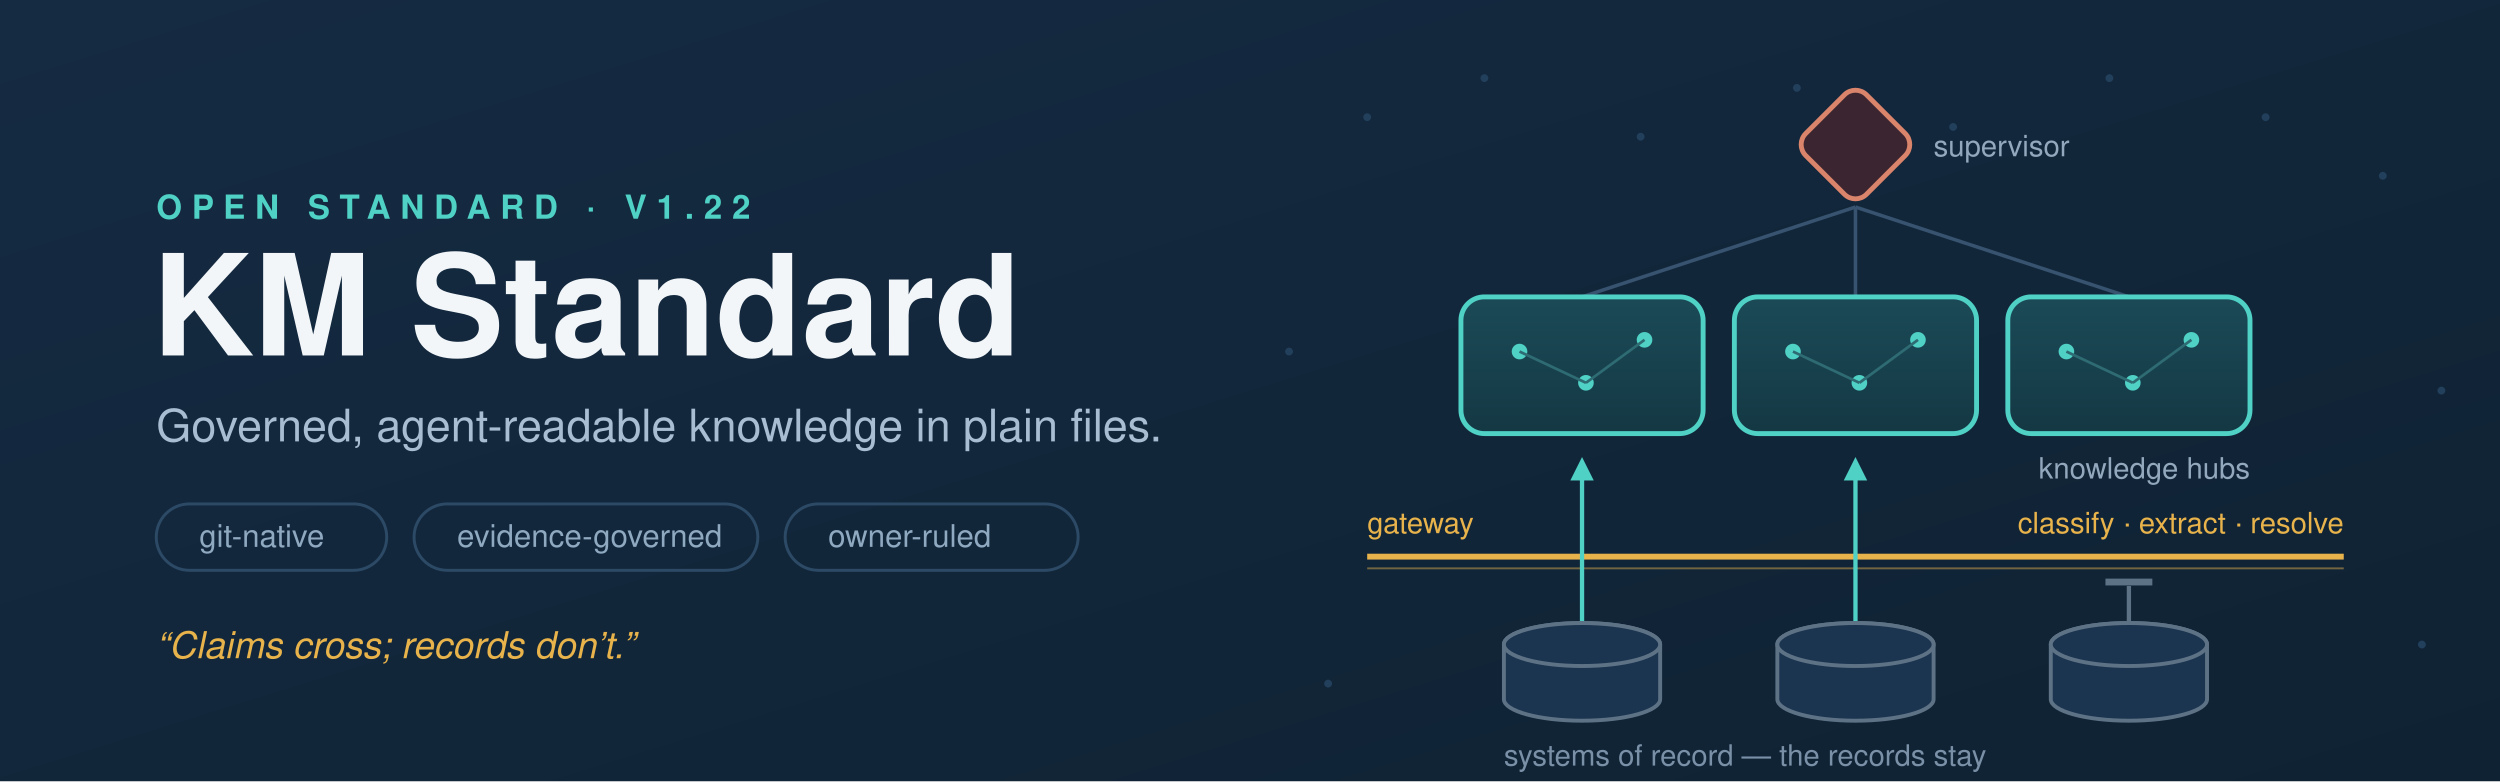
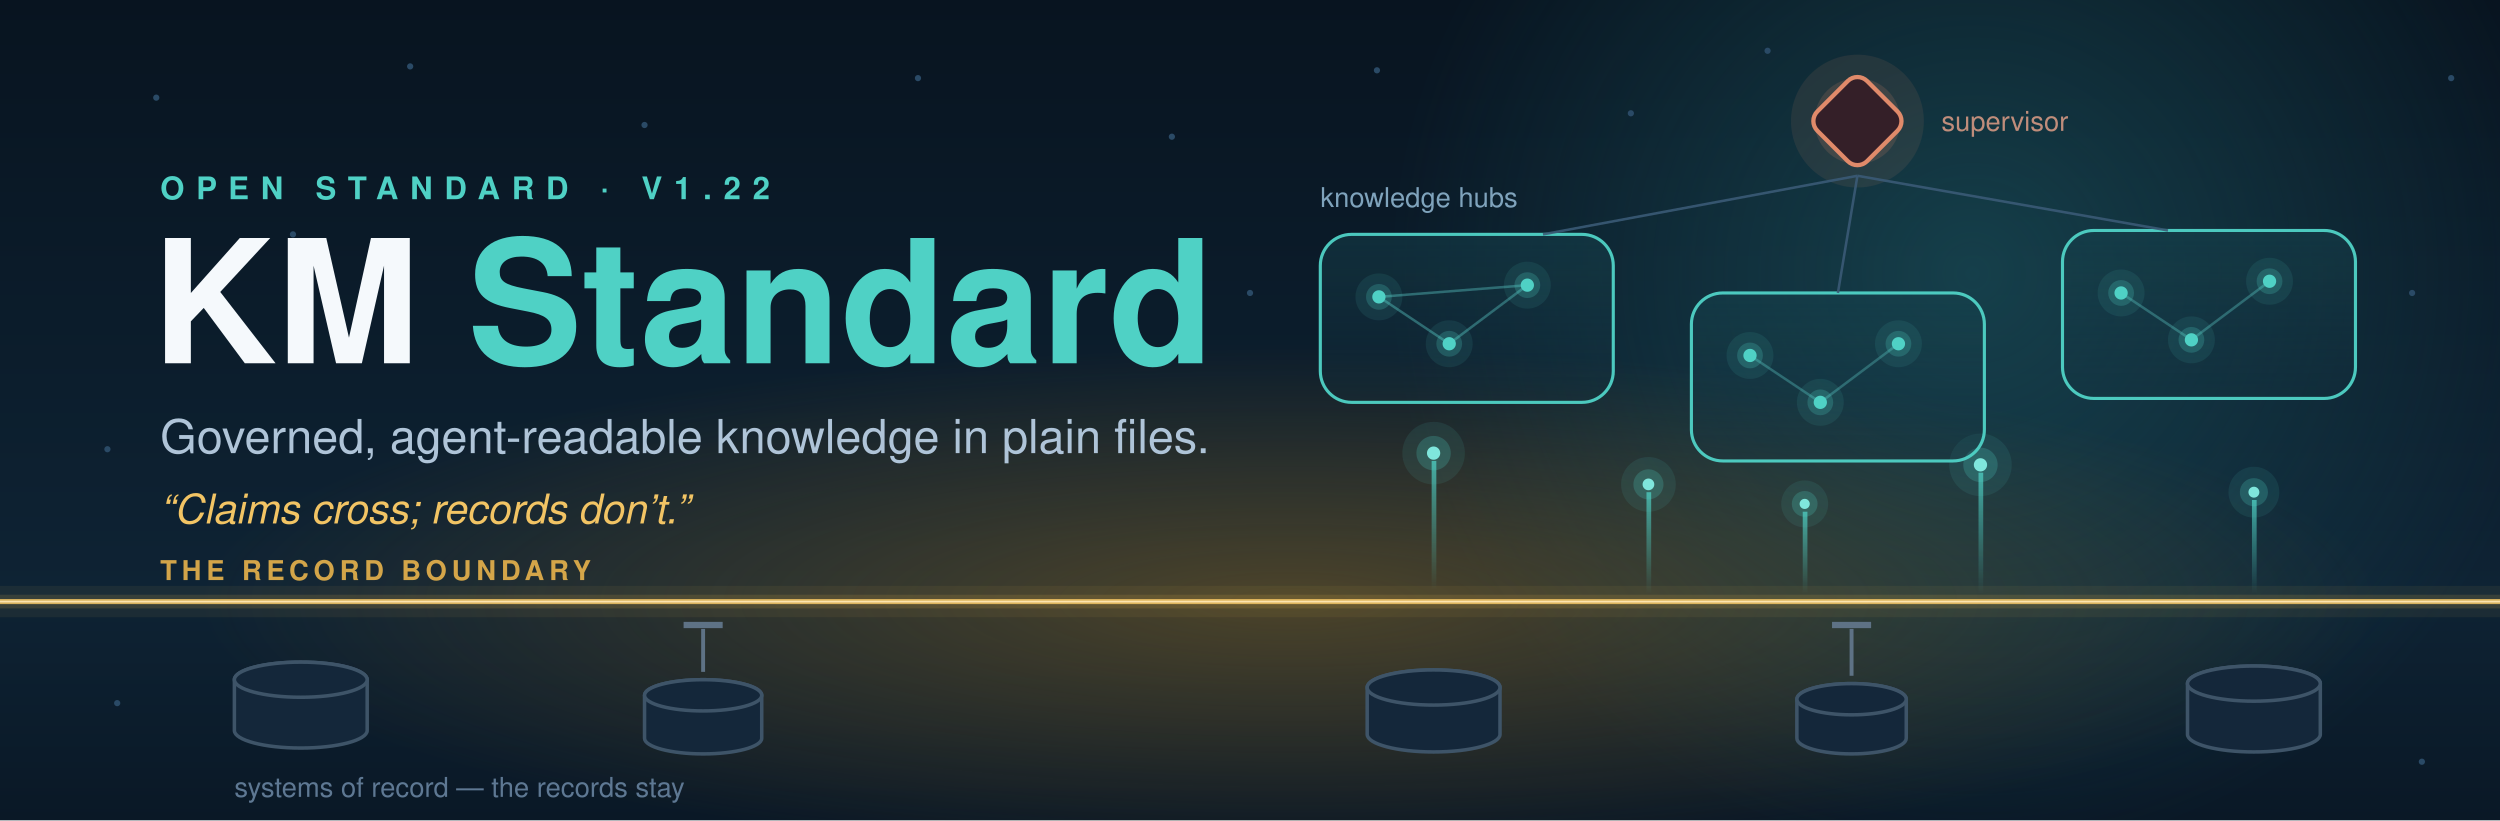
- <svg xmlns="http://www.w3.org/2000/svg" viewBox="0 0 1280 400" width="2560" height="800" font-family="Helvetica, Arial, sans-serif">
+ <svg xmlns="http://www.w3.org/2000/svg" viewBox="0 0 1280 420" width="2560" height="840" font-family="Helvetica, Arial, sans-serif">
  <defs>
-     <linearGradient id="bg" x1="0" y1="0" x2="1" y2="1">
-       <stop offset="0" stop-color="#152B42" />
-       <stop offset="1" stop-color="#0F2233" />
+     <linearGradient id="bg" x1="0" y1="0" x2="0" y2="1">
+       <stop offset="0" stop-color="#081420" />
+       <stop offset="0.72" stop-color="#0E2334" />
+       <stop offset="1" stop-color="#0A1826" />
    </linearGradient>
-     <linearGradient id="hubglow" x1="0" y1="0" x2="0" y2="1">
-       <stop offset="0" stop-color="#1B4A57" />
-       <stop offset="1" stop-color="#143844" />
+     <radialGradient id="tealwash" cx="0.5" cy="0.5" r="0.5">
+       <stop offset="0" stop-color="#1E5D66" stop-opacity="0.55" />
+       <stop offset="1" stop-color="#1E5D66" stop-opacity="0" />
+     </radialGradient>
+     <radialGradient id="amberwash" cx="0.5" cy="0.5" r="0.5">
+       <stop offset="0" stop-color="#8A6420" stop-opacity="0.5" />
+       <stop offset="1" stop-color="#8A6420" stop-opacity="0" />
+     </radialGradient>
+     <radialGradient id="nodeglow" cx="0.5" cy="0.5" r="0.5">
+       <stop offset="0" stop-color="#4FD1C5" stop-opacity="0.85" />
+       <stop offset="0.35" stop-color="#4FD1C5" stop-opacity="0.28" />
+       <stop offset="1" stop-color="#4FD1C5" stop-opacity="0" />
+     </radialGradient>
+     <radialGradient id="supglow" cx="0.5" cy="0.5" r="0.5">
+       <stop offset="0" stop-color="#E08A6A" stop-opacity="0.8" />
+       <stop offset="0.4" stop-color="#E08A6A" stop-opacity="0.25" />
+       <stop offset="1" stop-color="#E08A6A" stop-opacity="0" />
+     </radialGradient>
+     <linearGradient id="trail" x1="0" y1="0" x2="0" y2="1">
+       <stop offset="0" stop-color="#4FD1C5" stop-opacity="0.75" />
+       <stop offset="1" stop-color="#4FD1C5" stop-opacity="0" />
+     </linearGradient>
+     <linearGradient id="hubfill" x1="0" y1="0" x2="0" y2="1">
+       <stop offset="0" stop-color="#16424D" stop-opacity="0.55" />
+       <stop offset="1" stop-color="#123240" stop-opacity="0.25" />
    </linearGradient>
  </defs>
-   <rect width="1280" height="400" fill="url(#bg)" />
-   <g fill="#22405C">
-     <circle cx="700" cy="60" r="2" />
-     <circle cx="760" cy="40" r="2" />
-     <circle cx="840" cy="70" r="2" />
-     <circle cx="920" cy="45" r="2" />
-     <circle cx="1000" cy="65" r="2" />
-     <circle cx="1080" cy="40" r="2" />
-     <circle cx="1160" cy="60" r="2" />
-     <circle cx="1220" cy="90" r="2" />
-     <circle cx="680" cy="350" r="2" />
-     <circle cx="1240" cy="330" r="2" />
-     <circle cx="660" cy="180" r="2" />
-     <circle cx="1250" cy="200" r="2" />
+   <rect width="1280" height="420" fill="url(#bg)" />
+   <circle cx="1010" cy="140" r="300" fill="url(#tealwash)" />
+   <ellipse cx="660" cy="308" rx="560" ry="130" fill="url(#amberwash)" />
+   <g fill="#2A4A66">
+     <circle cx="80" cy="50" r="1.6" />
+     <circle cx="210" cy="34" r="1.6" />
+     <circle cx="330" cy="64" r="1.6" />
+     <circle cx="470" cy="40" r="1.6" />
+     <circle cx="600" cy="70" r="1.6" />
+     <circle cx="705" cy="36" r="1.6" />
+     <circle cx="835" cy="58" r="1.6" />
+     <circle cx="1235" cy="150" r="1.6" />
+     <circle cx="150" cy="120" r="1.6" />
+     <circle cx="1255" cy="40" r="1.6" />
+     <circle cx="905" cy="26" r="1.6" />
+     <circle cx="55" cy="230" r="1.6" />
+     <circle cx="640" cy="150" r="1.6" />
+     <circle cx="60" cy="360" r="1.6" />
+     <circle cx="1240" cy="390" r="1.6" />
  </g>
-   <text x="80" y="112" font-size="17" font-weight="bold" letter-spacing="5" fill="#4FD1C5">OPEN STANDARD · V1.22</text>
-   <text x="78" y="182" font-size="72" font-weight="bold" fill="#F2F6F9">KM Standard</text>
-   <text x="80" y="226" font-size="23" fill="#A8BDD1">Governed, agent-readable knowledge in plain files.</text>
-   <g font-size="16" fill="#8FA9C0">
-     <rect x="80" y="258" width="118" height="34" rx="17" fill="none" stroke="#2C4A66" stroke-width="1.5" />
-     <text x="102" y="280">git-native</text>
-     <rect x="212" y="258" width="176" height="34" rx="17" fill="none" stroke="#2C4A66" stroke-width="1.5" />
-     <text x="234" y="280">evidence-governed</text>
-     <rect x="402" y="258" width="150" height="34" rx="17" fill="none" stroke="#2C4A66" stroke-width="1.5" />
-     <text x="424" y="280">owner-ruled</text>
-   </g>
-   <text x="80" y="337" font-size="19" font-style="italic" fill="#E8B34B">“Claims cross; records don’t.”</text>
+   <rect x="0" y="300" width="1280" height="16" fill="#E8B34B" opacity="0.07" />
+   <line x1="0" y1="308" x2="1280" y2="308" stroke="#E8B34B" stroke-width="7" opacity="0.14" />
+   <line x1="0" y1="308" x2="1280" y2="308" stroke="#F2C464" stroke-width="2.6" opacity="0.85" />
+   <line x1="0" y1="308" x2="1280" y2="308" stroke="#FFE9B8" stroke-width="0.9" opacity="0.9" />
+   <text x="82" y="297" font-size="14" letter-spacing="2.5" font-weight="bold" fill="#E8B34B" opacity="0.9">THE RECORD BOUNDARY</text>
  <g>
-     <rect x="928" y="52" width="44" height="44" rx="8" transform="rotate(45 950 74)" fill="#3A2530" stroke="#D9846B" stroke-width="2.5" />
-     <text x="990" y="80" font-size="15" fill="#93A8BC">supervisor</text>
-   </g>
-   <g stroke="#37536F" stroke-width="1.8">
-     <line x1="950" y1="106" x2="810" y2="152" />
-     <line x1="950" y1="106" x2="950" y2="152" />
-     <line x1="950" y1="106" x2="1090" y2="152" />
+     <g fill="#14273A" stroke="#3E5468" stroke-width="1.8">
+       <path d="M120 348 a34 9 0 0 1 68 0 v26 a34 9 0 0 1 -68 0 z" />
+       <ellipse cx="154" cy="348" rx="34" ry="9" />
+       <path d="M330 356 a30 8 0 0 1 60 0 v22 a30 8 0 0 1 -60 0 z" />
+       <ellipse cx="360" cy="356" rx="30" ry="8" />
+       <path d="M700 352 a34 9 0 0 1 68 0 v24 a34 9 0 0 1 -68 0 z" />
+       <ellipse cx="734" cy="352" rx="34" ry="9" />
+       <path d="M920 358 a28 8 0 0 1 56 0 v20 a28 8 0 0 1 -56 0 z" />
+       <ellipse cx="948" cy="358" rx="28" ry="8" />
+       <path d="M1120 350 a34 9 0 0 1 68 0 v26 a34 9 0 0 1 -68 0 z" />
+       <ellipse cx="1154" cy="350" rx="34" ry="9" />
+     </g>
+     <g stroke="#5E7285" stroke-width="2">
+       <line x1="360" y1="344" x2="360" y2="322" />
+       <line x1="350" y1="320" x2="370" y2="320" stroke-width="3.2" />
+       <line x1="948" y1="346" x2="948" y2="322" />
+       <line x1="938" y1="320" x2="958" y2="320" stroke-width="3.2" />
+     </g>
+     <text x="120" y="408" font-size="14" fill="#5E7893">systems of record — the records stay</text>
  </g>
  <g>
-     <rect x="748" y="152" width="124" height="70" rx="12" fill="url(#hubglow)" stroke="#4FD1C5" stroke-width="2.5" />
-     <rect x="888" y="152" width="124" height="70" rx="12" fill="url(#hubglow)" stroke="#4FD1C5" stroke-width="2.5" />
-     <rect x="1028" y="152" width="124" height="70" rx="12" fill="url(#hubglow)" stroke="#4FD1C5" stroke-width="2.5" />
-     <g fill="#4FD1C5">
-       <circle cx="778" cy="180" r="4" />
-       <circle cx="812" cy="196" r="4" />
-       <circle cx="842" cy="174" r="4" />
-       <circle cx="918" cy="180" r="4" />
-       <circle cx="952" cy="196" r="4" />
-       <circle cx="982" cy="174" r="4" />
-       <circle cx="1058" cy="180" r="4" />
-       <circle cx="1092" cy="196" r="4" />
-       <circle cx="1122" cy="174" r="4" />
-     </g>
-     <g stroke="#2E6B72" stroke-width="1.4">
-       <line x1="778" y1="180" x2="812" y2="196" />
-       <line x1="812" y1="196" x2="842" y2="174" />
-       <line x1="918" y1="180" x2="952" y2="196" />
-       <line x1="952" y1="196" x2="982" y2="174" />
-       <line x1="1058" y1="180" x2="1092" y2="196" />
-       <line x1="1092" y1="196" x2="1122" y2="174" />
-     </g>
-     <text x="1152" y="245" font-size="15" fill="#93A8BC" text-anchor="end">knowledge hubs</text>
+     <rect x="733" y="236" width="2.4" height="66" fill="url(#trail)" />
+     <rect x="843" y="252" width="2.4" height="52" fill="url(#trail)" />
+     <rect x="1013" y="242" width="2.4" height="62" fill="url(#trail)" />
+     <rect x="1153" y="256" width="2.4" height="48" fill="url(#trail)" />
+     <rect x="923" y="262" width="2.4" height="42" fill="url(#trail)" />
  </g>
  <g>
-     <line x1="700" y1="285" x2="1200" y2="285" stroke="#E8B34B" stroke-width="3" />
-     <line x1="700" y1="291" x2="1200" y2="291" stroke="#E8B34B" stroke-width="1" opacity="0.45" />
-     <text x="700" y="273" font-size="15" fill="#E8B34B">gateway</text>
-     <text x="1200" y="273" font-size="15" fill="#E8B34B" text-anchor="end">classify · extract · resolve</text>
-   </g>
-   <g stroke="#4FD1C5" stroke-width="2.2" fill="none">
-     <line x1="810" y1="318" x2="810" y2="238" />
-     <path d="M804 246 L810 234 L816 246" fill="#4FD1C5" stroke="none" />
-     <line x1="950" y1="318" x2="950" y2="238" />
-     <path d="M944 246 L950 234 L956 246" fill="#4FD1C5" stroke="none" />
-   </g>
-   <g stroke="#5E7285" stroke-width="2.2">
-     <line x1="1090" y1="318" x2="1090" y2="300" />
-     <line x1="1078" y1="298" x2="1102" y2="298" stroke-width="3.5" />
+     <circle cx="734" cy="232" r="16.0" fill="#4FD1C5" opacity="0.10" />
+     <circle cx="734" cy="232" r="8.8" fill="#4FD1C5" opacity="0.22" />
+     <circle cx="734" cy="232" r="3.4" fill="#7FE6DC" />
+     <circle cx="844" cy="248" r="14.0" fill="#4FD1C5" opacity="0.10" />
+     <circle cx="844" cy="248" r="7.7" fill="#4FD1C5" opacity="0.22" />
+     <circle cx="844" cy="248" r="3" fill="#7FE6DC" />
+     <circle cx="1014" cy="238" r="16.0" fill="#4FD1C5" opacity="0.10" />
+     <circle cx="1014" cy="238" r="8.8" fill="#4FD1C5" opacity="0.22" />
+     <circle cx="1014" cy="238" r="3.4" fill="#7FE6DC" />
+     <circle cx="1154" cy="252" r="13.0" fill="#4FD1C5" opacity="0.10" />
+     <circle cx="1154" cy="252" r="7.2" fill="#4FD1C5" opacity="0.22" />
+     <circle cx="1154" cy="252" r="2.8" fill="#7FE6DC" />
+     <circle cx="924" cy="258" r="12.0" fill="#4FD1C5" opacity="0.10" />
+     <circle cx="924" cy="258" r="6.6" fill="#4FD1C5" opacity="0.22" />
+     <circle cx="924" cy="258" r="2.6" fill="#7FE6DC" />
  </g>
  <g>
-     <g fill="#1B3450" stroke="#5E7285" stroke-width="2">
-       <path d="M770 330 a40 11 0 0 1 80 0 v28 a40 11 0 0 1 -80 0 z" />
-       <ellipse cx="810" cy="330" rx="40" ry="11" />
-       <path d="M910 330 a40 11 0 0 1 80 0 v28 a40 11 0 0 1 -80 0 z" />
-       <ellipse cx="950" cy="330" rx="40" ry="11" />
-       <path d="M1050 330 a40 11 0 0 1 80 0 v28 a40 11 0 0 1 -80 0 z" />
-       <ellipse cx="1090" cy="330" rx="40" ry="11" />
+     <rect x="676" y="120" width="150" height="86" rx="16" fill="url(#hubfill)" stroke="#4FD1C5" stroke-width="1.6" opacity="0.95" />
+     <g stroke="#2E6B72" stroke-width="1.3">
+       <line x1="706" y1="152" x2="742" y2="176" />
+       <line x1="742" y1="176" x2="782" y2="146" />
+       <line x1="706" y1="152" x2="782" y2="146" />
    </g>
-     <text x="770" y="392" font-size="15" fill="#7A90A6">systems of record — the records stay</text>
+     <circle cx="706" cy="152" r="12.0" fill="#4FD1C5" opacity="0.10" />
+     <circle cx="706" cy="152" r="6.6" fill="#4FD1C5" opacity="0.22" />
+     <circle cx="706" cy="152" r="3.4" fill="#4FD1C5" />
+     <circle cx="742" cy="176" r="12.0" fill="#4FD1C5" opacity="0.10" />
+     <circle cx="742" cy="176" r="6.6" fill="#4FD1C5" opacity="0.22" />
+     <circle cx="742" cy="176" r="3.4" fill="#4FD1C5" />
+     <circle cx="782" cy="146" r="12.0" fill="#4FD1C5" opacity="0.10" />
+     <circle cx="782" cy="146" r="6.6" fill="#4FD1C5" opacity="0.22" />
+     <circle cx="782" cy="146" r="3.4" fill="#4FD1C5" />
+     <rect x="866" y="150" width="150" height="86" rx="16" fill="url(#hubfill)" stroke="#4FD1C5" stroke-width="1.6" opacity="0.95" />
+     <g stroke="#2E6B72" stroke-width="1.3">
+       <line x1="896" y1="182" x2="932" y2="206" />
+       <line x1="932" y1="206" x2="972" y2="176" />
+     </g>
+     <circle cx="896" cy="182" r="12.0" fill="#4FD1C5" opacity="0.10" />
+     <circle cx="896" cy="182" r="6.6" fill="#4FD1C5" opacity="0.22" />
+     <circle cx="896" cy="182" r="3.4" fill="#4FD1C5" />
+     <circle cx="932" cy="206" r="12.0" fill="#4FD1C5" opacity="0.10" />
+     <circle cx="932" cy="206" r="6.6" fill="#4FD1C5" opacity="0.22" />
+     <circle cx="932" cy="206" r="3.4" fill="#4FD1C5" />
+     <circle cx="972" cy="176" r="12.0" fill="#4FD1C5" opacity="0.10" />
+     <circle cx="972" cy="176" r="6.6" fill="#4FD1C5" opacity="0.22" />
+     <circle cx="972" cy="176" r="3.4" fill="#4FD1C5" />
+     <rect x="1056" y="118" width="150" height="86" rx="16" fill="url(#hubfill)" stroke="#4FD1C5" stroke-width="1.6" opacity="0.95" />
+     <g stroke="#2E6B72" stroke-width="1.3">
+       <line x1="1086" y1="150" x2="1122" y2="174" />
+       <line x1="1122" y1="174" x2="1162" y2="144" />
+     </g>
+     <circle cx="1086" cy="150" r="12.0" fill="#4FD1C5" opacity="0.10" />
+     <circle cx="1086" cy="150" r="6.6" fill="#4FD1C5" opacity="0.22" />
+     <circle cx="1086" cy="150" r="3.4" fill="#4FD1C5" />
+     <circle cx="1122" cy="174" r="12.0" fill="#4FD1C5" opacity="0.10" />
+     <circle cx="1122" cy="174" r="6.6" fill="#4FD1C5" opacity="0.22" />
+     <circle cx="1122" cy="174" r="3.4" fill="#4FD1C5" />
+     <circle cx="1162" cy="144" r="12.0" fill="#4FD1C5" opacity="0.10" />
+     <circle cx="1162" cy="144" r="6.6" fill="#4FD1C5" opacity="0.22" />
+     <circle cx="1162" cy="144" r="3.4" fill="#4FD1C5" />
+     <text x="676" y="106" font-size="14" fill="#7FA3BC">knowledge hubs</text>
  </g>
+   <g>
+     <circle cx="951" cy="62" r="34" fill="#E08A6A" opacity="0.10" />
+     <circle cx="951" cy="62" r="22" fill="#E08A6A" opacity="0.16" />
+     <rect x="933" y="44" width="36" height="36" rx="7" transform="rotate(45 951 62)" fill="#341F28" stroke="#E08A6A" stroke-width="2.2" />
+     <g stroke="#3A5A76" stroke-width="1.3" opacity="0.9">
+       <line x1="951" y1="90" x2="790" y2="120" />
+       <line x1="951" y1="90" x2="941" y2="150" />
+       <line x1="951" y1="90" x2="1110" y2="118" />
+     </g>
+     <text x="994" y="67" font-size="14" fill="#C08D7B">supervisor</text>
+   </g>
+   <text x="82" y="102" font-size="16" font-weight="bold" letter-spacing="6" fill="#4FD1C5">OPEN STANDARD · V1.22</text>
+   <text x="78" y="186" font-size="88" font-weight="bold" fill="#F5F9FC">KM <tspan fill="#4FD1C5">Standard</tspan>
+   </text>
+   <text x="82" y="232" font-size="24" fill="#AFC4D8">Governed, agent-readable knowledge in plain files.</text>
+   <text x="82" y="268" font-size="21" font-style="italic" fill="#F2C464">“Claims cross; records don’t.”</text>
</svg>
